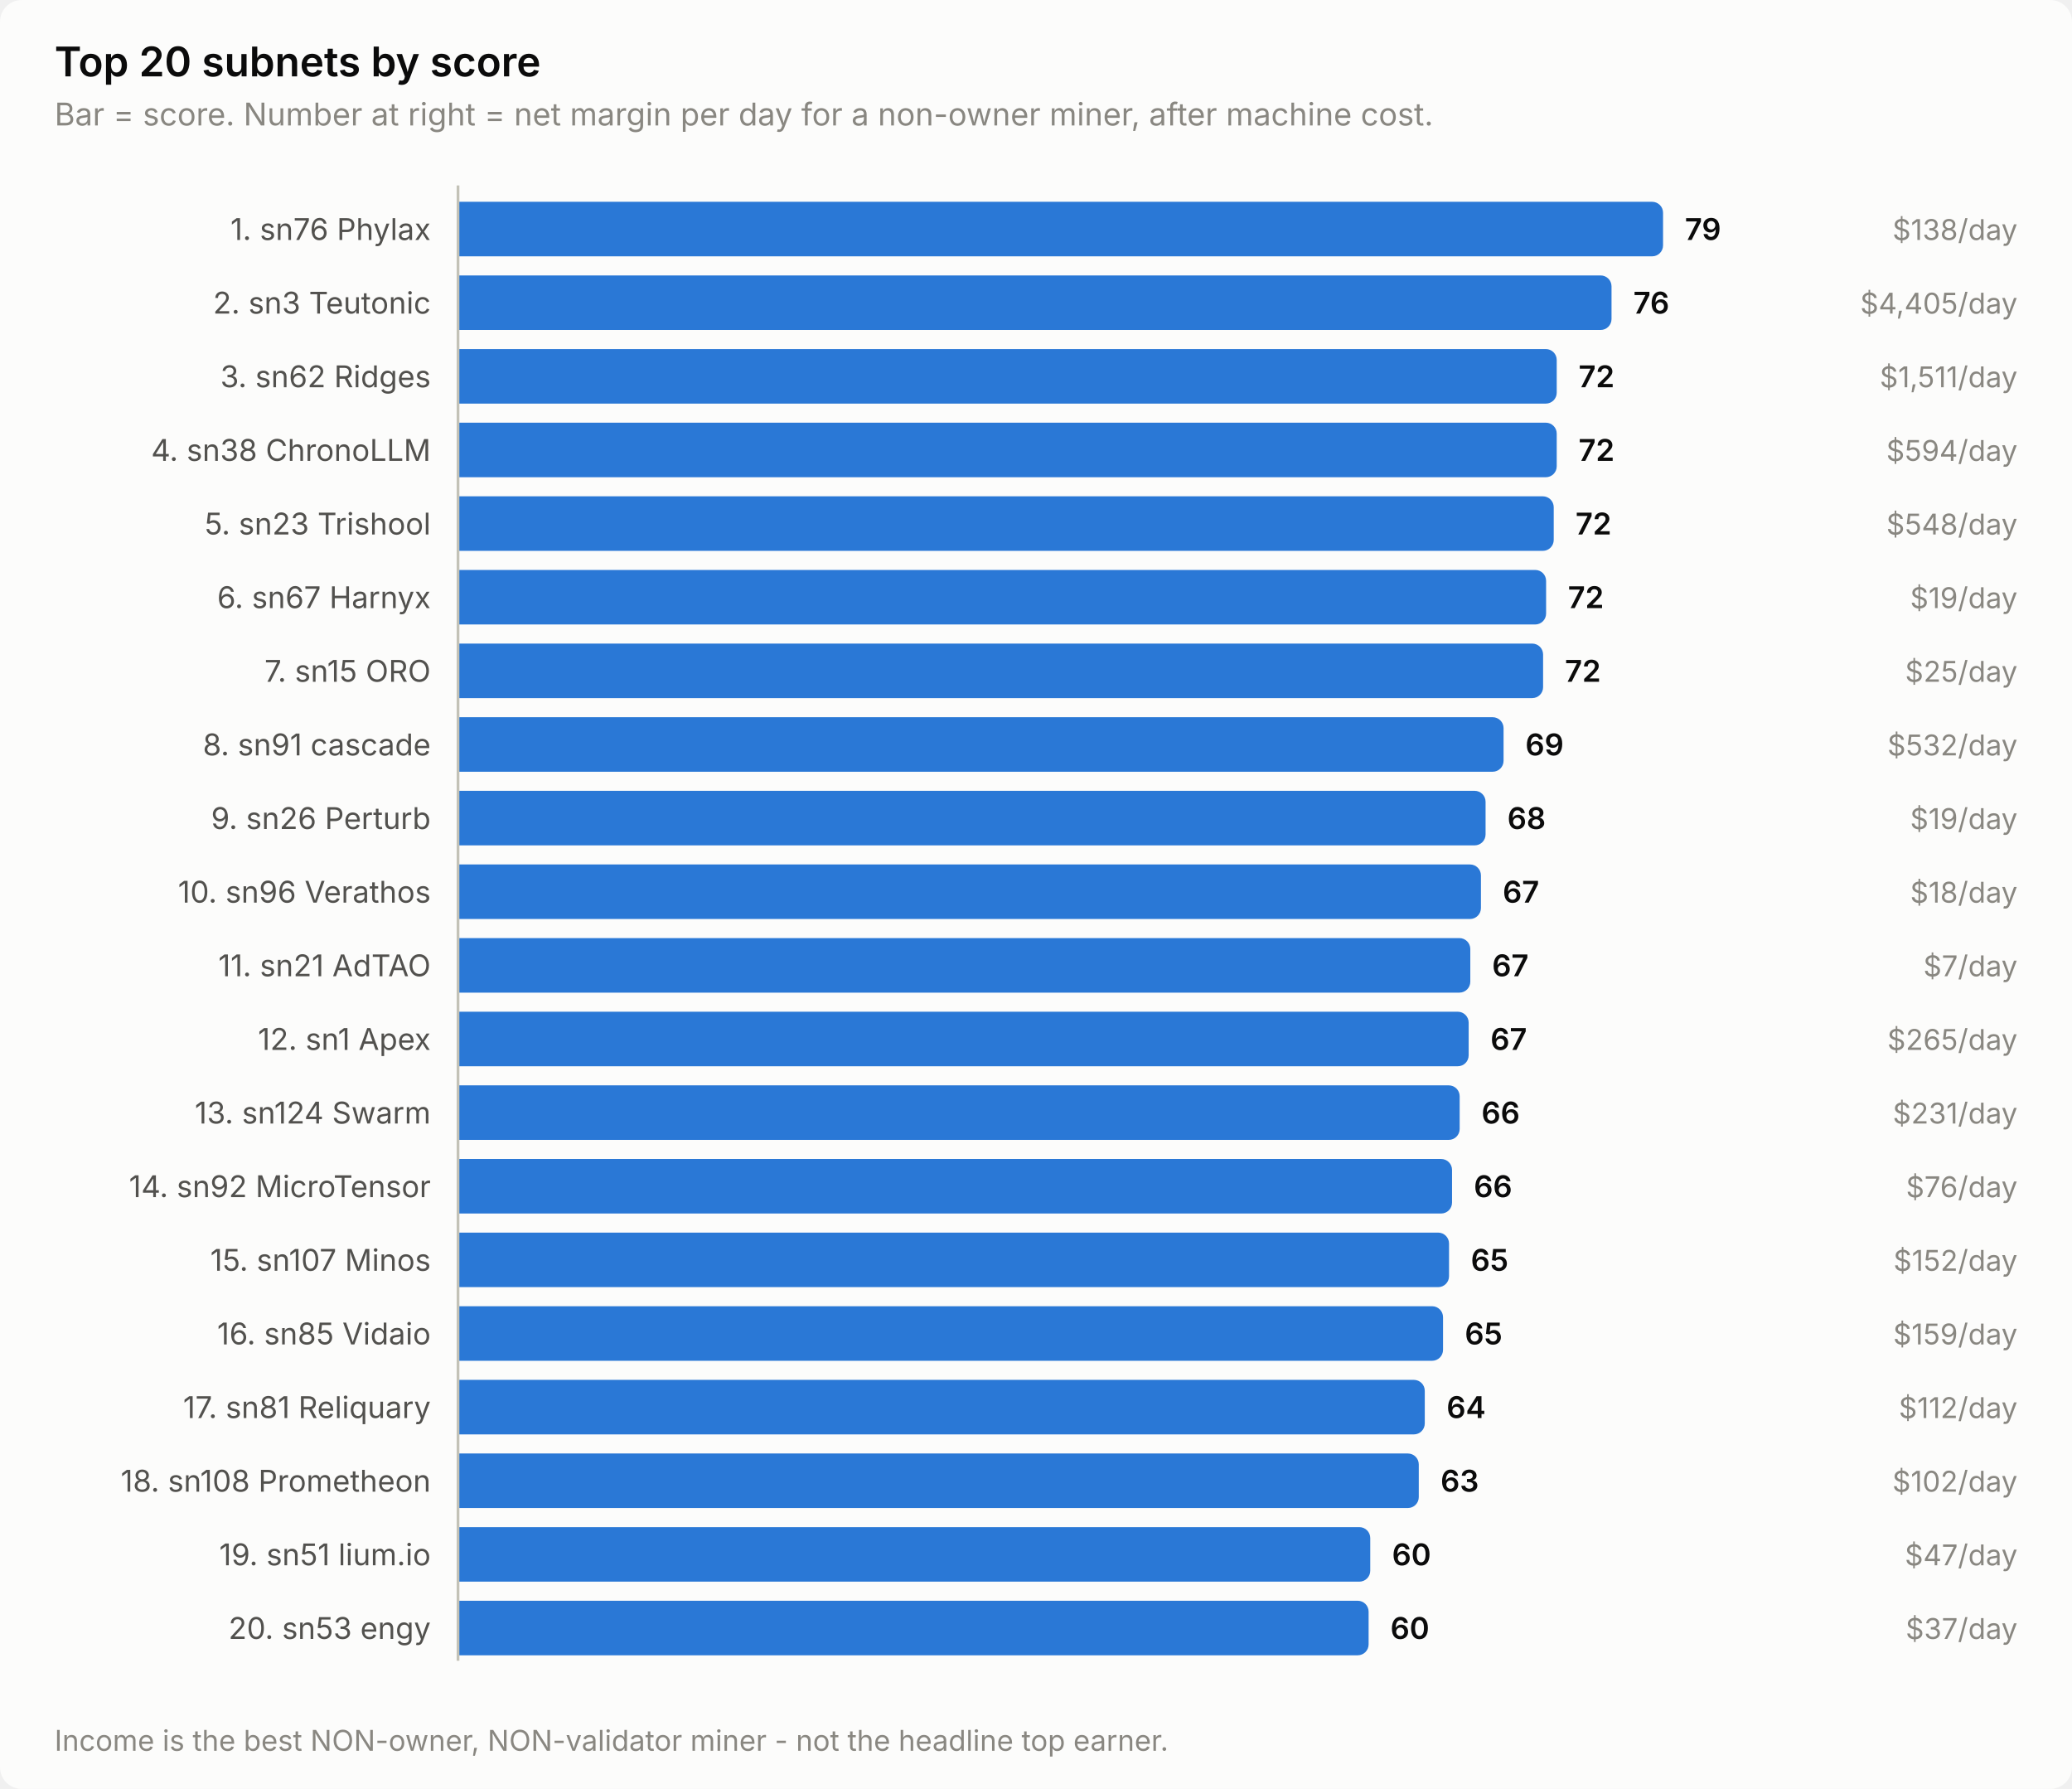
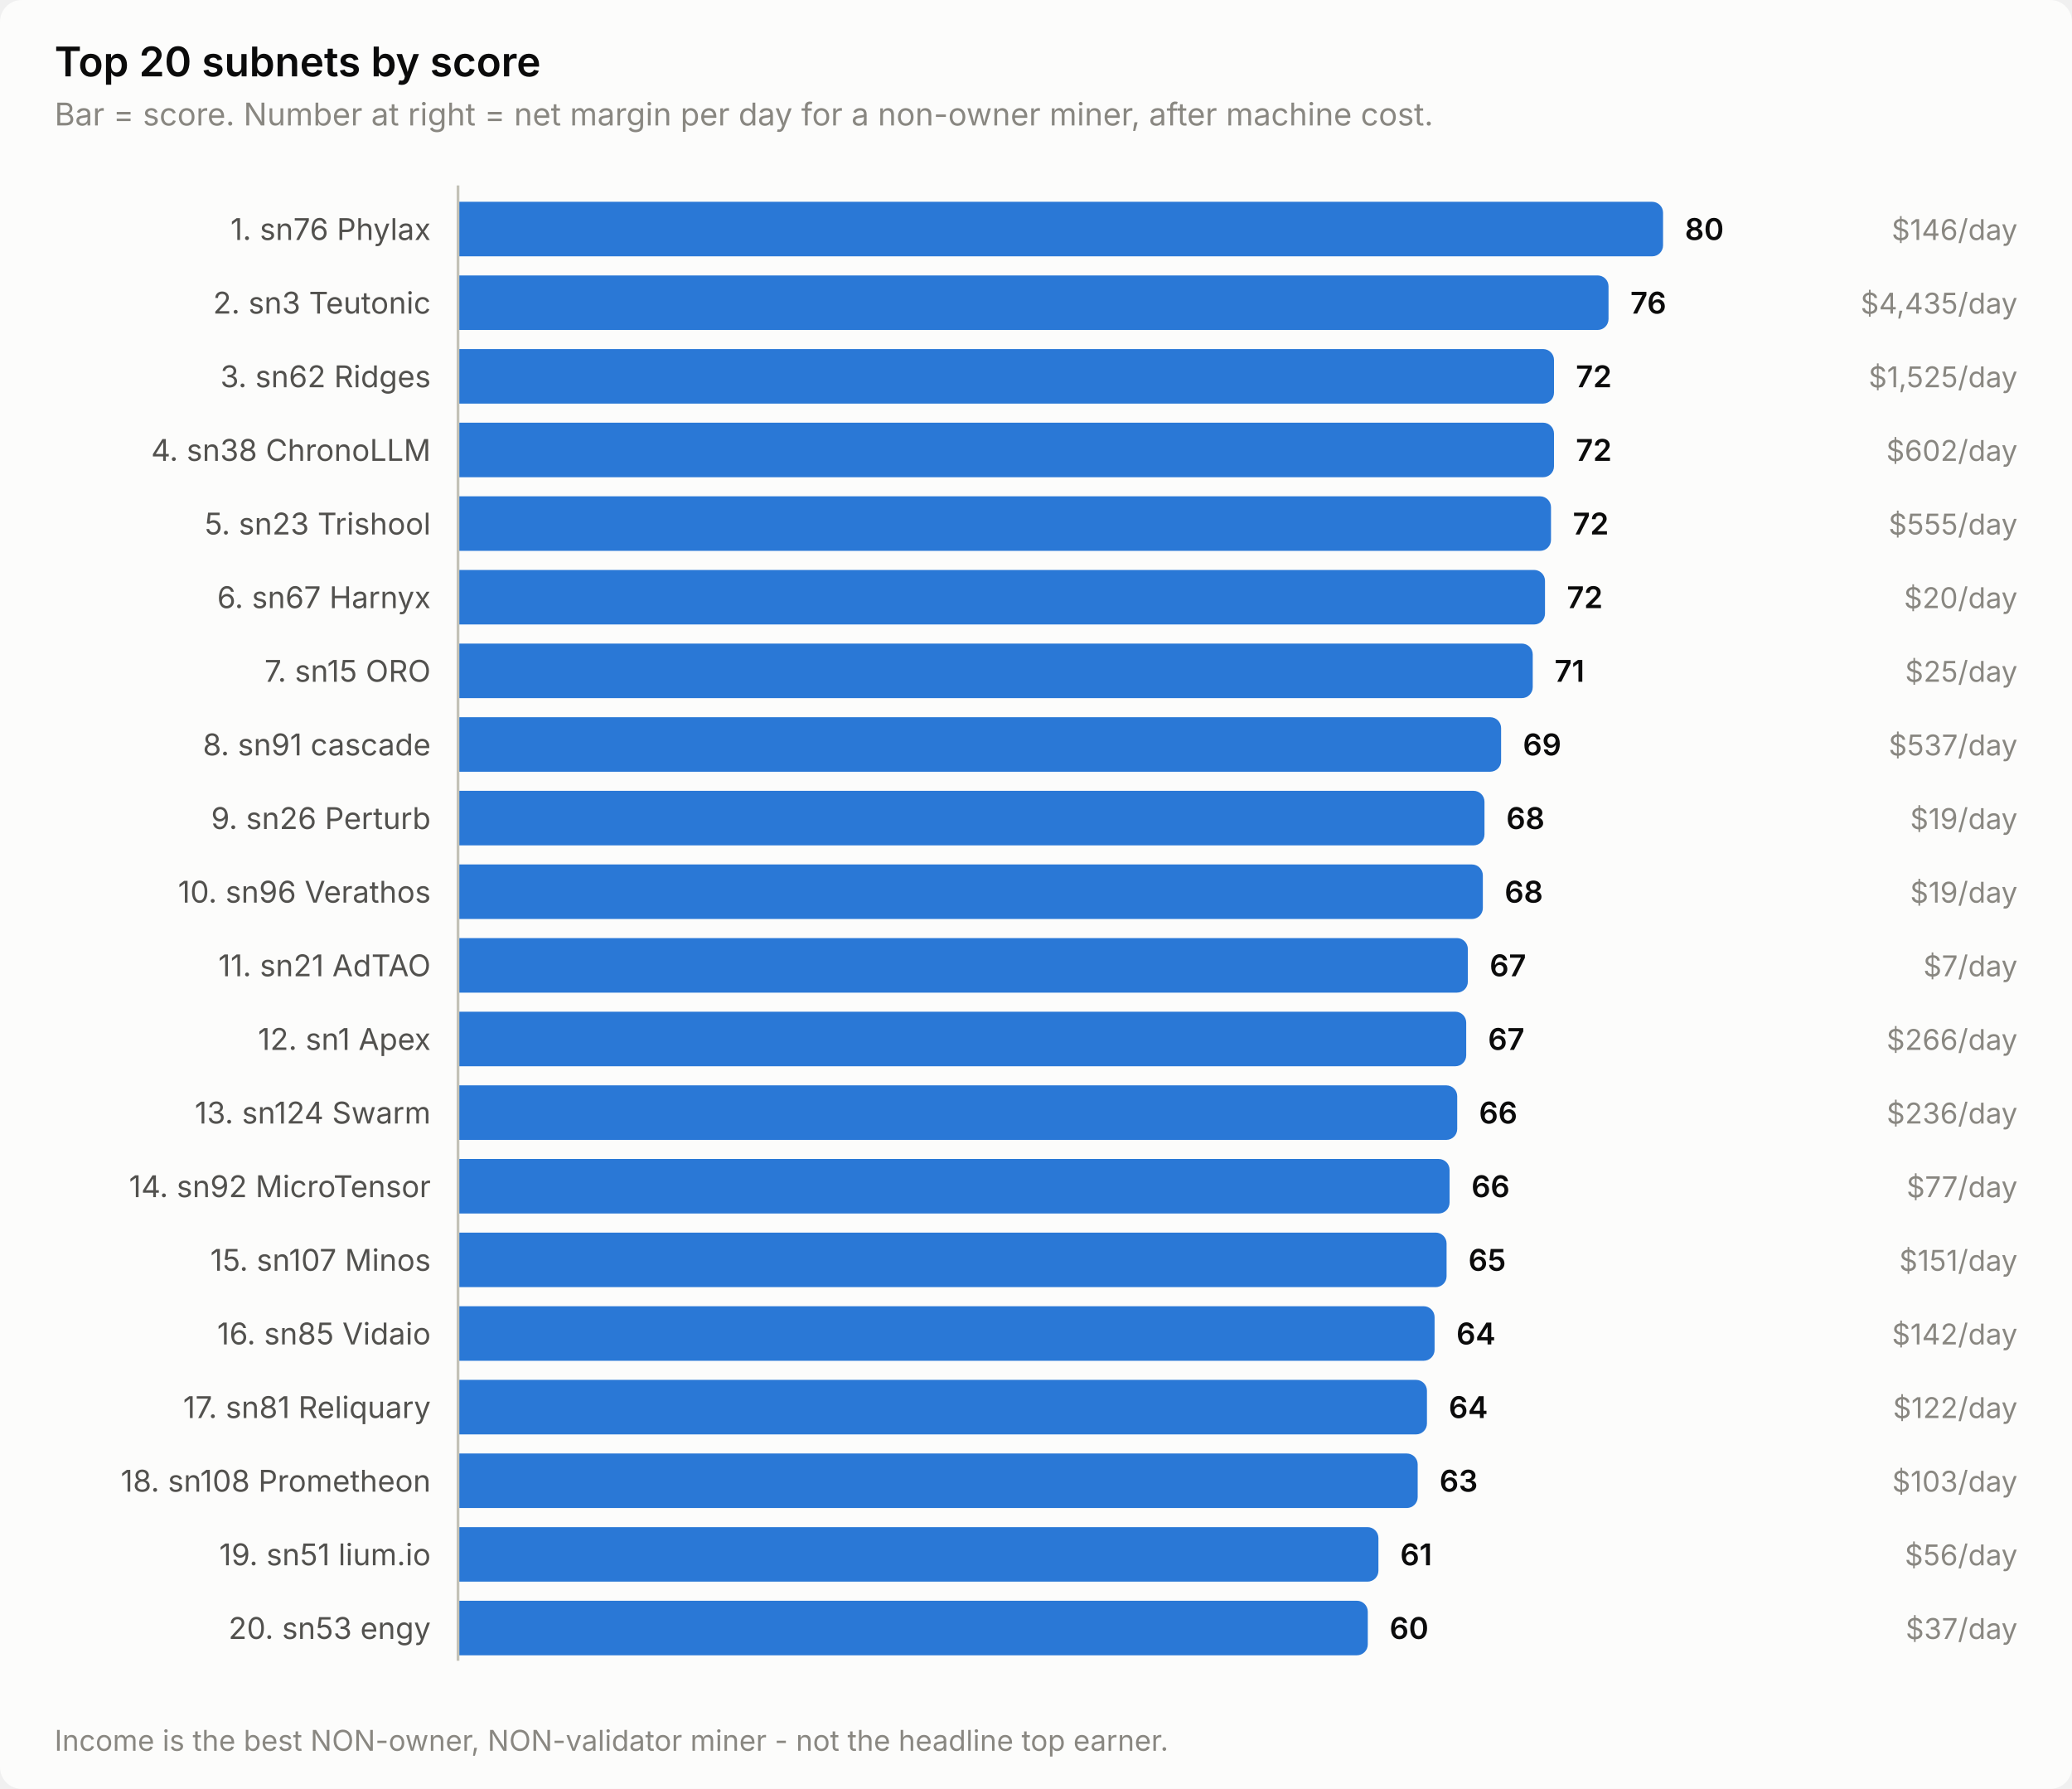
<svg xmlns="http://www.w3.org/2000/svg" width="760" height="656" viewBox="0 0 760 656" role="img" aria-label="Top 20 subnets by score">
  <style>
    text { font-family: system-ui, -apple-system, 'Segoe UI', sans-serif; }
    .t-title { font-size: 15px; font-weight: 600; }
    .t-sub { font-size: 11.5px; }
    .t-lab { font-size: 11px; }
    .t-val { font-size: 11px; font-weight: 600; font-variant-numeric: tabular-nums; }
    .t-tick { font-size: 10.5px; font-variant-numeric: tabular-nums; }

    .surface { fill: #fcfcfb; }
    .ink { fill: #0b0b0b; }
    .ink2 { fill: #52514e; }
    .muted { fill: #898781; }
    .grid { stroke: #e1e0d9; }
    .axis { stroke: #c3c2b7; }
    .accent { fill: #2a78d6; }
    .critical { fill: #d03b3b; }
    .deemph { fill: #d8d7d0; }

    @media (prefers-color-scheme: dark) {
      .surface { fill: #1a1a19; }
      .ink { fill: #ffffff; }
      .ink2 { fill: #c3c2b7; }
      .muted { fill: #898781; }
      .grid { stroke: #2c2c2a; }
      .axis { stroke: #383835; }
      .accent { fill: #3987e5; }
      .deemph { fill: #3a3a37; }
    }
</style>
  <rect class="surface" width="760" height="656" rx="8" />
  <text class="ink t-title" x="20" y="28">Top 20 subnets by score</text>
  <text class="muted t-sub" x="20" y="46">Bar = score. Number at right = net margin per day for a non-owner miner, after machine cost.</text>
  <text class="ink2 t-lab" x="158" y="88" text-anchor="end">1. sn76 Phylax</text>
  <path class="accent" d="M168.0,74.0 H606.0 a4.0,4.0 0 0 1 4.0,4.0 V90.0 a4.0,4.0 0 0 1 -4.0,4.0 H168.0 Z" />
-   <text class="ink t-val" x="618.0" y="88">79</text>
-   <text class="muted t-tick" x="740" y="88" text-anchor="end">$138/day</text>
+   <text class="ink t-val" x="618.0" y="88">80</text>
+   <text class="muted t-tick" x="740" y="88" text-anchor="end">$146/day</text>
  <text class="ink2 t-lab" x="158" y="115" text-anchor="end">2. sn3 Teutonic</text>
-   <path class="accent" d="M168.0,101.0 H587.1 a4.0,4.0 0 0 1 4.0,4.0 V117.0 a4.0,4.0 0 0 1 -4.0,4.0 H168.0 Z" />
-   <text class="ink t-val" x="599.1" y="115">76</text>
-   <text class="muted t-tick" x="740" y="115" text-anchor="end">$4,405/day</text>
+   <path class="accent" d="M168.0,101.0 H586.0 a4.0,4.0 0 0 1 4.0,4.0 V117.0 a4.0,4.0 0 0 1 -4.0,4.0 H168.0 Z" />
+   <text class="ink t-val" x="598.0" y="115">76</text>
+   <text class="muted t-tick" x="740" y="115" text-anchor="end">$4,435/day</text>
  <text class="ink2 t-lab" x="158" y="142" text-anchor="end">3. sn62 Ridges</text>
-   <path class="accent" d="M168.0,128.0 H567.0 a4.0,4.0 0 0 1 4.0,4.0 V144.0 a4.0,4.0 0 0 1 -4.0,4.0 H168.0 Z" />
-   <text class="ink t-val" x="579.0" y="142">72</text>
-   <text class="muted t-tick" x="740" y="142" text-anchor="end">$1,511/day</text>
+   <path class="accent" d="M168.0,128.0 H566.0 a4.0,4.0 0 0 1 4.0,4.0 V144.0 a4.0,4.0 0 0 1 -4.0,4.0 H168.0 Z" />
+   <text class="ink t-val" x="578.0" y="142">72</text>
+   <text class="muted t-tick" x="740" y="142" text-anchor="end">$1,525/day</text>
  <text class="ink2 t-lab" x="158" y="169" text-anchor="end">4. sn38 ChronoLLM</text>
-   <path class="accent" d="M168.0,155.0 H567.0 a4.0,4.0 0 0 1 4.0,4.0 V171.0 a4.0,4.0 0 0 1 -4.0,4.0 H168.0 Z" />
-   <text class="ink t-val" x="579.0" y="169">72</text>
-   <text class="muted t-tick" x="740" y="169" text-anchor="end">$594/day</text>
+   <path class="accent" d="M168.0,155.0 H566.0 a4.0,4.0 0 0 1 4.0,4.0 V171.0 a4.0,4.0 0 0 1 -4.0,4.0 H168.0 Z" />
+   <text class="ink t-val" x="578.0" y="169">72</text>
+   <text class="muted t-tick" x="740" y="169" text-anchor="end">$602/day</text>
  <text class="ink2 t-lab" x="158" y="196" text-anchor="end">5. sn23 Trishool</text>
-   <path class="accent" d="M168.0,182.0 H565.9 a4.0,4.0 0 0 1 4.0,4.0 V198.0 a4.0,4.0 0 0 1 -4.0,4.0 H168.0 Z" />
-   <text class="ink t-val" x="577.9" y="196">72</text>
-   <text class="muted t-tick" x="740" y="196" text-anchor="end">$548/day</text>
+   <path class="accent" d="M168.0,182.0 H564.9 a4.0,4.0 0 0 1 4.0,4.0 V198.0 a4.0,4.0 0 0 1 -4.0,4.0 H168.0 Z" />
+   <text class="ink t-val" x="576.9" y="196">72</text>
+   <text class="muted t-tick" x="740" y="196" text-anchor="end">$555/day</text>
  <text class="ink2 t-lab" x="158" y="223" text-anchor="end">6. sn67 Harnyx</text>
-   <path class="accent" d="M168.0,209.0 H563.1 a4.0,4.0 0 0 1 4.0,4.0 V225.0 a4.0,4.0 0 0 1 -4.0,4.0 H168.0 Z" />
-   <text class="ink t-val" x="575.1" y="223">72</text>
-   <text class="muted t-tick" x="740" y="223" text-anchor="end">$19/day</text>
+   <path class="accent" d="M168.0,209.0 H562.7 a4.0,4.0 0 0 1 4.0,4.0 V225.0 a4.0,4.0 0 0 1 -4.0,4.0 H168.0 Z" />
+   <text class="ink t-val" x="574.7" y="223">72</text>
+   <text class="muted t-tick" x="740" y="223" text-anchor="end">$20/day</text>
  <text class="ink2 t-lab" x="158" y="250" text-anchor="end">7. sn15 ORO</text>
-   <path class="accent" d="M168.0,236.0 H562.0 a4.0,4.0 0 0 1 4.0,4.0 V252.0 a4.0,4.0 0 0 1 -4.0,4.0 H168.0 Z" />
-   <text class="ink t-val" x="574.0" y="250">72</text>
+   <path class="accent" d="M168.0,236.0 H558.2 a4.0,4.0 0 0 1 4.0,4.0 V252.0 a4.0,4.0 0 0 1 -4.0,4.0 H168.0 Z" />
+   <text class="ink t-val" x="570.2" y="250">71</text>
  <text class="muted t-tick" x="740" y="250" text-anchor="end">$25/day</text>
  <text class="ink2 t-lab" x="158" y="277" text-anchor="end">8. sn91 cascade</text>
-   <path class="accent" d="M168.0,263.0 H547.5 a4.0,4.0 0 0 1 4.0,4.0 V279.0 a4.0,4.0 0 0 1 -4.0,4.0 H168.0 Z" />
-   <text class="ink t-val" x="559.5" y="277">69</text>
-   <text class="muted t-tick" x="740" y="277" text-anchor="end">$532/day</text>
+   <path class="accent" d="M168.0,263.0 H546.6 a4.0,4.0 0 0 1 4.0,4.0 V279.0 a4.0,4.0 0 0 1 -4.0,4.0 H168.0 Z" />
+   <text class="ink t-val" x="558.6" y="277">69</text>
+   <text class="muted t-tick" x="740" y="277" text-anchor="end">$537/day</text>
  <text class="ink2 t-lab" x="158" y="304" text-anchor="end">9. sn26 Perturb</text>
-   <path class="accent" d="M168.0,290.0 H540.9 a4.0,4.0 0 0 1 4.0,4.0 V306.0 a4.0,4.0 0 0 1 -4.0,4.0 H168.0 Z" />
-   <text class="ink t-val" x="552.9" y="304">68</text>
+   <path class="accent" d="M168.0,290.0 H540.5 a4.0,4.0 0 0 1 4.0,4.0 V306.0 a4.0,4.0 0 0 1 -4.0,4.0 H168.0 Z" />
+   <text class="ink t-val" x="552.5" y="304">68</text>
  <text class="muted t-tick" x="740" y="304" text-anchor="end">$19/day</text>
  <text class="ink2 t-lab" x="158" y="331" text-anchor="end">10. sn96 Verathos</text>
-   <path class="accent" d="M168.0,317.0 H539.2 a4.0,4.0 0 0 1 4.0,4.0 V333.0 a4.0,4.0 0 0 1 -4.0,4.0 H168.0 Z" />
-   <text class="ink t-val" x="551.2" y="331">67</text>
-   <text class="muted t-tick" x="740" y="331" text-anchor="end">$18/day</text>
+   <path class="accent" d="M168.0,317.0 H539.9 a4.0,4.0 0 0 1 4.0,4.0 V333.0 a4.0,4.0 0 0 1 -4.0,4.0 H168.0 Z" />
+   <text class="ink t-val" x="551.9" y="331">68</text>
+   <text class="muted t-tick" x="740" y="331" text-anchor="end">$19/day</text>
  <text class="ink2 t-lab" x="158" y="358" text-anchor="end">11. sn21 AdTAO</text>
-   <path class="accent" d="M168.0,344.0 H535.3 a4.0,4.0 0 0 1 4.0,4.0 V360.0 a4.0,4.0 0 0 1 -4.0,4.0 H168.0 Z" />
-   <text class="ink t-val" x="547.3" y="358">67</text>
+   <path class="accent" d="M168.0,344.0 H534.4 a4.0,4.0 0 0 1 4.0,4.0 V360.0 a4.0,4.0 0 0 1 -4.0,4.0 H168.0 Z" />
+   <text class="ink t-val" x="546.4" y="358">67</text>
  <text class="muted t-tick" x="740" y="358" text-anchor="end">$7/day</text>
  <text class="ink2 t-lab" x="158" y="385" text-anchor="end">12. sn1 Apex</text>
-   <path class="accent" d="M168.0,371.0 H534.7 a4.0,4.0 0 0 1 4.0,4.0 V387.0 a4.0,4.0 0 0 1 -4.0,4.0 H168.0 Z" />
-   <text class="ink t-val" x="546.7" y="385">67</text>
-   <text class="muted t-tick" x="740" y="385" text-anchor="end">$265/day</text>
+   <path class="accent" d="M168.0,371.0 H533.8 a4.0,4.0 0 0 1 4.0,4.0 V387.0 a4.0,4.0 0 0 1 -4.0,4.0 H168.0 Z" />
+   <text class="ink t-val" x="545.8" y="385">67</text>
+   <text class="muted t-tick" x="740" y="385" text-anchor="end">$266/day</text>
  <text class="ink2 t-lab" x="158" y="412" text-anchor="end">13. sn124 Swarm</text>
-   <path class="accent" d="M168.0,398.0 H531.4 a4.0,4.0 0 0 1 4.0,4.0 V414.0 a4.0,4.0 0 0 1 -4.0,4.0 H168.0 Z" />
-   <text class="ink t-val" x="543.4" y="412">66</text>
-   <text class="muted t-tick" x="740" y="412" text-anchor="end">$231/day</text>
+   <path class="accent" d="M168.0,398.0 H530.5 a4.0,4.0 0 0 1 4.0,4.0 V414.0 a4.0,4.0 0 0 1 -4.0,4.0 H168.0 Z" />
+   <text class="ink t-val" x="542.5" y="412">66</text>
+   <text class="muted t-tick" x="740" y="412" text-anchor="end">$236/day</text>
  <text class="ink2 t-lab" x="158" y="439" text-anchor="end">14. sn92 MicroTensor</text>
-   <path class="accent" d="M168.0,425.0 H528.6 a4.0,4.0 0 0 1 4.0,4.0 V441.0 a4.0,4.0 0 0 1 -4.0,4.0 H168.0 Z" />
-   <text class="ink t-val" x="540.6" y="439">66</text>
-   <text class="muted t-tick" x="740" y="439" text-anchor="end">$76/day</text>
+   <path class="accent" d="M168.0,425.0 H527.7 a4.0,4.0 0 0 1 4.0,4.0 V441.0 a4.0,4.0 0 0 1 -4.0,4.0 H168.0 Z" />
+   <text class="ink t-val" x="539.7" y="439">66</text>
+   <text class="muted t-tick" x="740" y="439" text-anchor="end">$77/day</text>
  <text class="ink2 t-lab" x="158" y="466" text-anchor="end">15. sn107 Minos</text>
-   <path class="accent" d="M168.0,452.0 H527.5 a4.0,4.0 0 0 1 4.0,4.0 V468.0 a4.0,4.0 0 0 1 -4.0,4.0 H168.0 Z" />
-   <text class="ink t-val" x="539.5" y="466">65</text>
-   <text class="muted t-tick" x="740" y="466" text-anchor="end">$152/day</text>
+   <path class="accent" d="M168.0,452.0 H526.6 a4.0,4.0 0 0 1 4.0,4.0 V468.0 a4.0,4.0 0 0 1 -4.0,4.0 H168.0 Z" />
+   <text class="ink t-val" x="538.6" y="466">65</text>
+   <text class="muted t-tick" x="740" y="466" text-anchor="end">$151/day</text>
  <text class="ink2 t-lab" x="158" y="493" text-anchor="end">16. sn85 Vidaio</text>
-   <path class="accent" d="M168.0,479.0 H525.3 a4.0,4.0 0 0 1 4.0,4.0 V495.0 a4.0,4.0 0 0 1 -4.0,4.0 H168.0 Z" />
-   <text class="ink t-val" x="537.3" y="493">65</text>
-   <text class="muted t-tick" x="740" y="493" text-anchor="end">$159/day</text>
+   <path class="accent" d="M168.0,479.0 H522.2 a4.0,4.0 0 0 1 4.0,4.0 V495.0 a4.0,4.0 0 0 1 -4.0,4.0 H168.0 Z" />
+   <text class="ink t-val" x="534.2" y="493">64</text>
+   <text class="muted t-tick" x="740" y="493" text-anchor="end">$142/day</text>
  <text class="ink2 t-lab" x="158" y="520" text-anchor="end">17. sn81 Reliquary</text>
-   <path class="accent" d="M168.0,506.0 H518.6 a4.0,4.0 0 0 1 4.0,4.0 V522.0 a4.0,4.0 0 0 1 -4.0,4.0 H168.0 Z" />
-   <text class="ink t-val" x="530.6" y="520">64</text>
-   <text class="muted t-tick" x="740" y="520" text-anchor="end">$112/day</text>
+   <path class="accent" d="M168.0,506.0 H519.4 a4.0,4.0 0 0 1 4.0,4.0 V522.0 a4.0,4.0 0 0 1 -4.0,4.0 H168.0 Z" />
+   <text class="ink t-val" x="531.4" y="520">64</text>
+   <text class="muted t-tick" x="740" y="520" text-anchor="end">$122/day</text>
  <text class="ink2 t-lab" x="158" y="547" text-anchor="end">18. sn108 Prometheon</text>
-   <path class="accent" d="M168.0,533.0 H516.4 a4.0,4.0 0 0 1 4.0,4.0 V549.0 a4.0,4.0 0 0 1 -4.0,4.0 H168.0 Z" />
-   <text class="ink t-val" x="528.4" y="547">63</text>
-   <text class="muted t-tick" x="740" y="547" text-anchor="end">$102/day</text>
+   <path class="accent" d="M168.0,533.0 H516.0 a4.0,4.0 0 0 1 4.0,4.0 V549.0 a4.0,4.0 0 0 1 -4.0,4.0 H168.0 Z" />
+   <text class="ink t-val" x="528.0" y="547">63</text>
+   <text class="muted t-tick" x="740" y="547" text-anchor="end">$103/day</text>
  <text class="ink2 t-lab" x="158" y="574" text-anchor="end">19. sn51 lium.io</text>
-   <path class="accent" d="M168.0,560.0 H498.6 a4.0,4.0 0 0 1 4.0,4.0 V576.0 a4.0,4.0 0 0 1 -4.0,4.0 H168.0 Z" />
-   <text class="ink t-val" x="510.6" y="574">60</text>
-   <text class="muted t-tick" x="740" y="574" text-anchor="end">$47/day</text>
+   <path class="accent" d="M168.0,560.0 H501.6 a4.0,4.0 0 0 1 4.0,4.0 V576.0 a4.0,4.0 0 0 1 -4.0,4.0 H168.0 Z" />
+   <text class="ink t-val" x="513.6" y="574">61</text>
+   <text class="muted t-tick" x="740" y="574" text-anchor="end">$56/day</text>
  <text class="ink2 t-lab" x="158" y="601" text-anchor="end">20. sn53 engy</text>
-   <path class="accent" d="M168.0,587.0 H498.0 a4.0,4.0 0 0 1 4.0,4.0 V603.0 a4.0,4.0 0 0 1 -4.0,4.0 H168.0 Z" />
-   <text class="ink t-val" x="510.0" y="601">60</text>
+   <path class="accent" d="M168.0,587.0 H497.7 a4.0,4.0 0 0 1 4.0,4.0 V603.0 a4.0,4.0 0 0 1 -4.0,4.0 H168.0 Z" />
+   <text class="ink t-val" x="509.7" y="601">60</text>
  <text class="muted t-tick" x="740" y="601" text-anchor="end">$37/day</text>
  <line class="axis" x1="168" y1="68" x2="168" y2="609" stroke-width="1" />
  <text class="muted t-tick" x="20" y="642">Income is the best NON-owner, NON-validator miner - not the headline top earner.</text>
</svg>
